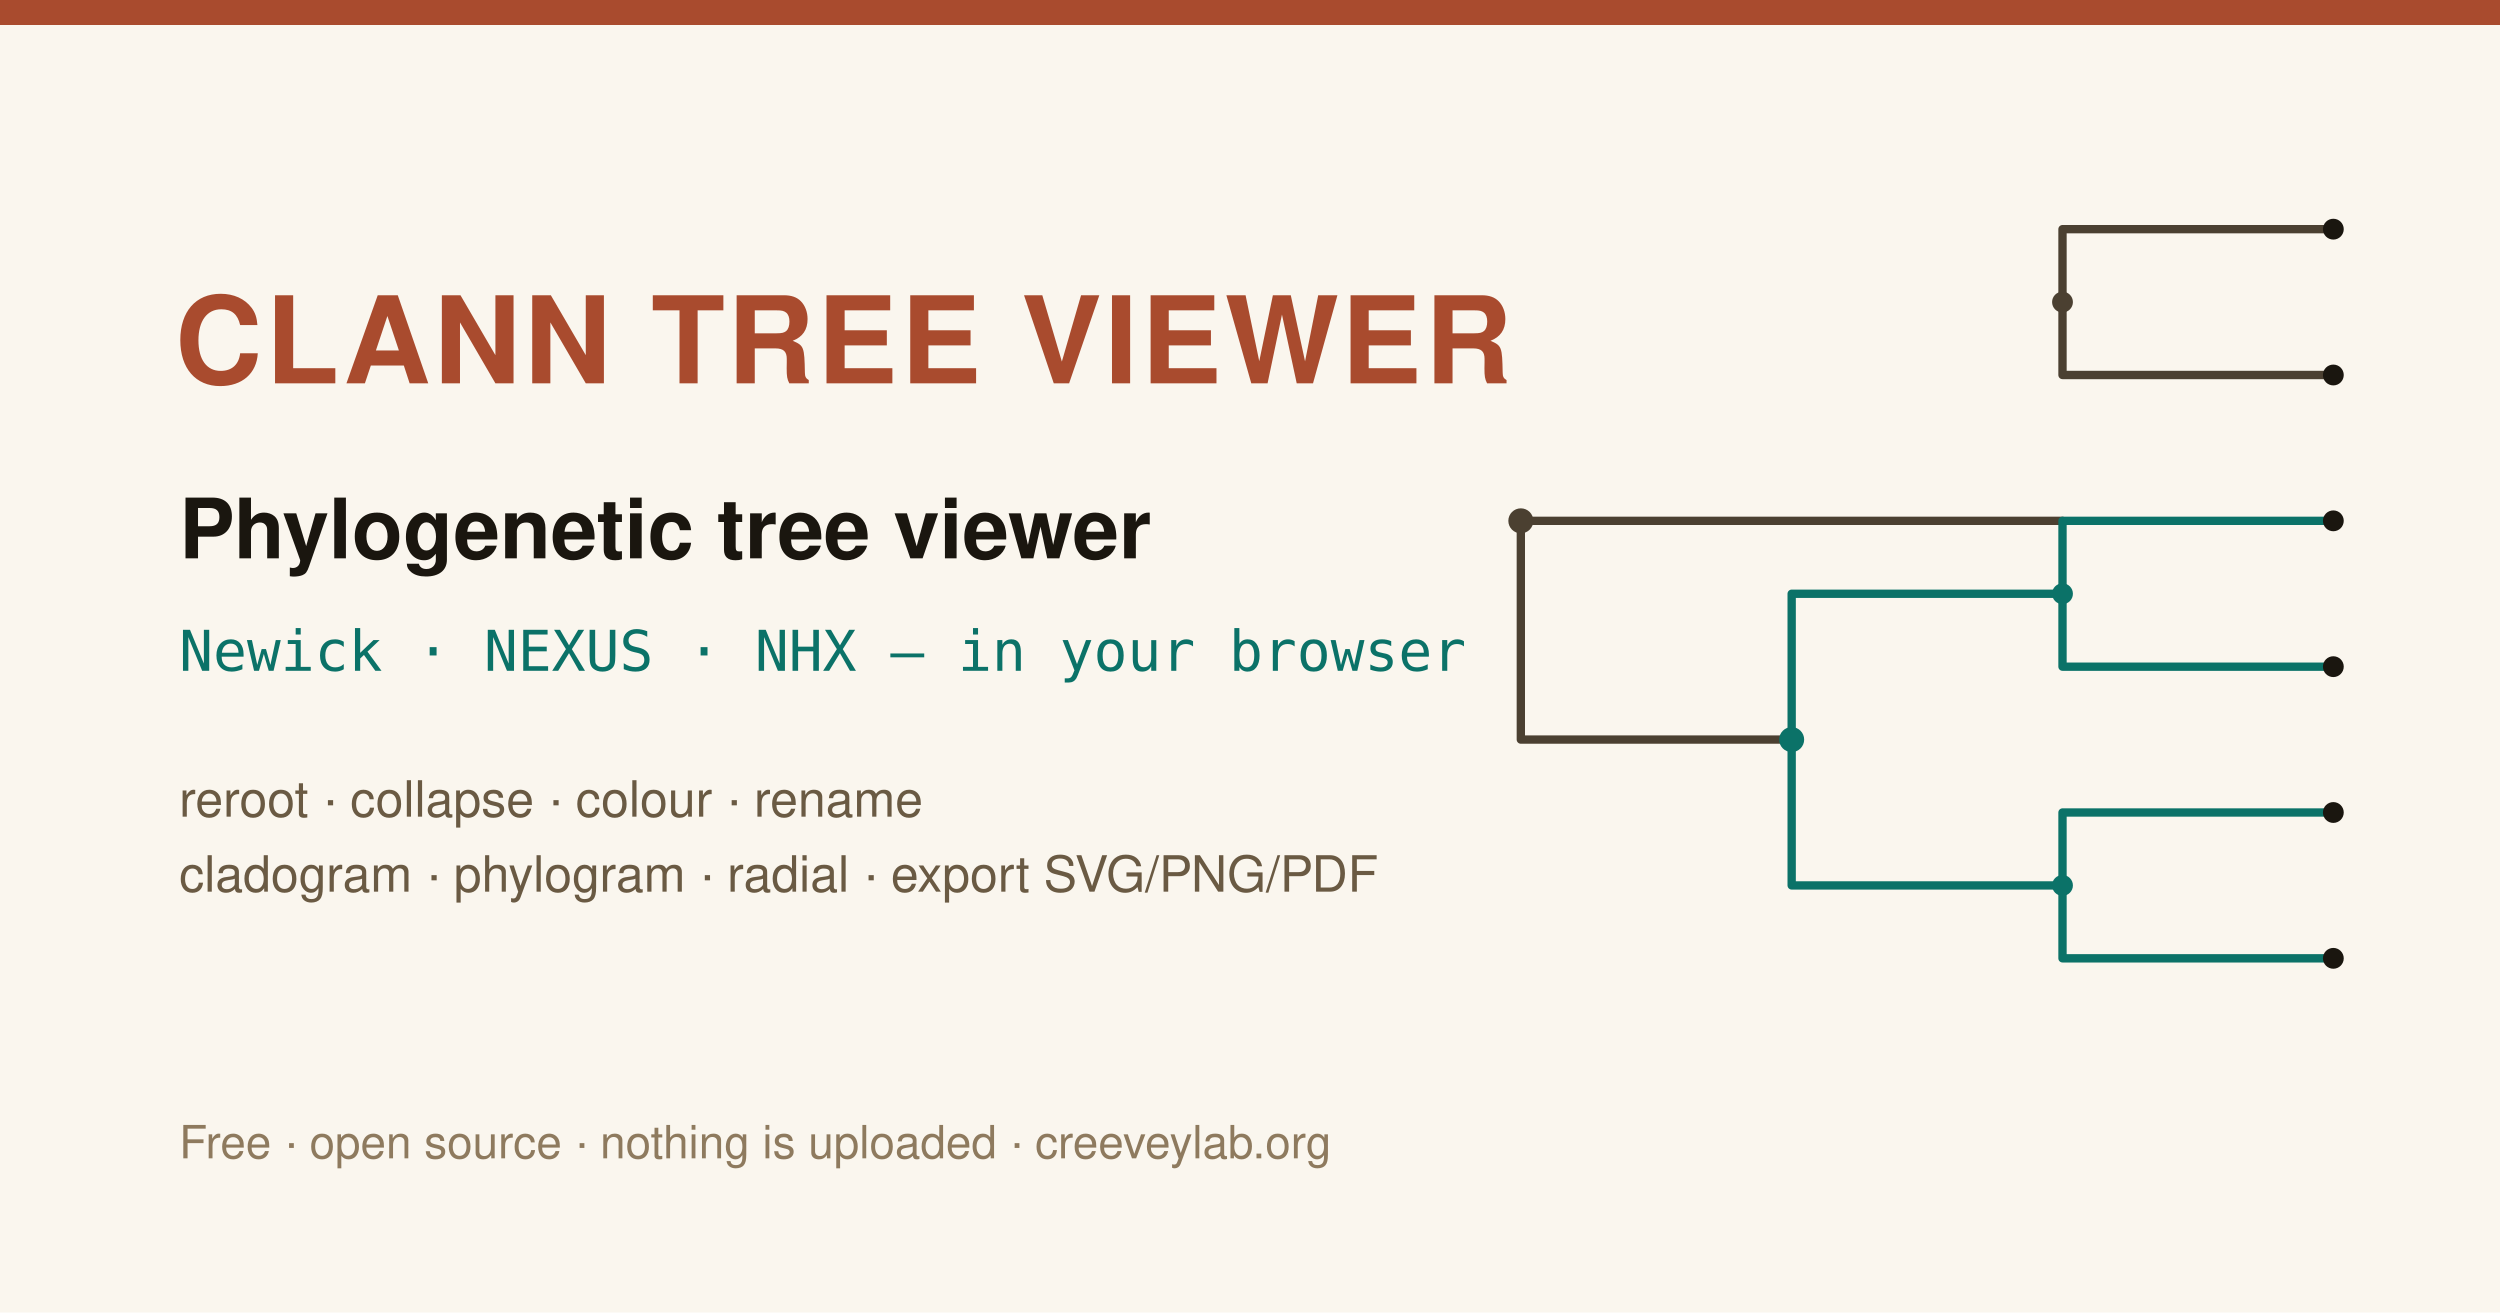
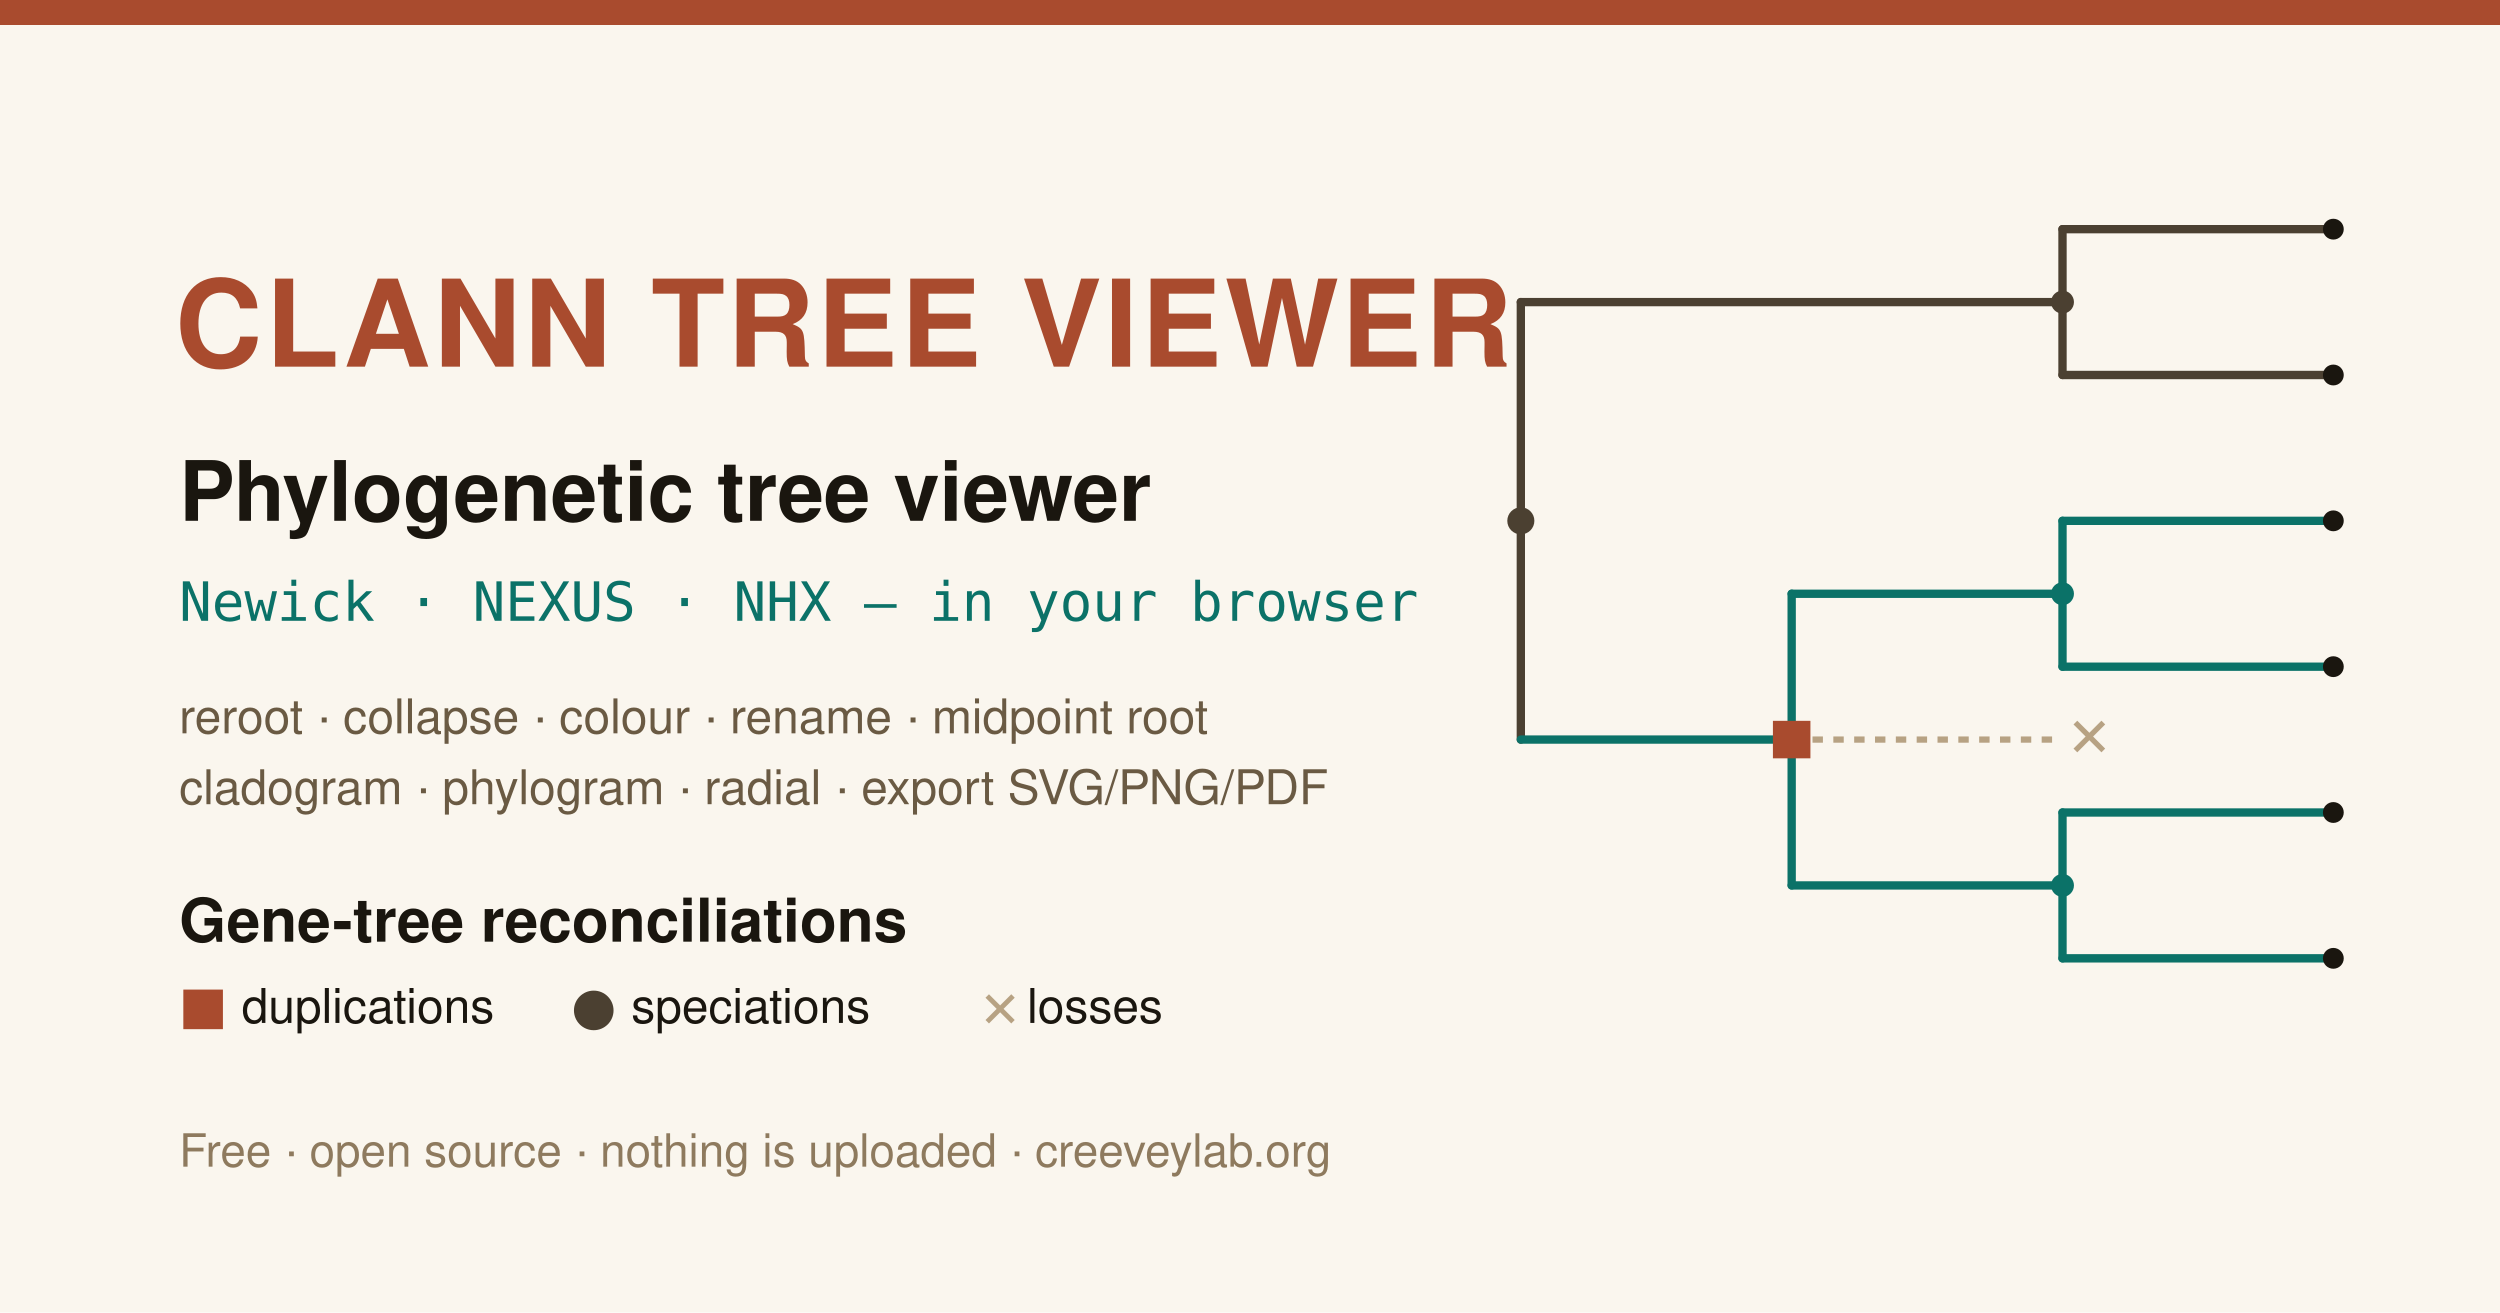
<svg xmlns="http://www.w3.org/2000/svg" width="1200" height="630" viewBox="0 0 1200 630" font-family="Helvetica, Arial, sans-serif">
  <rect width="1200" height="630" fill="#FAF6EE" />
  <rect width="1200" height="12" fill="#A94B2E" />
-   <text x="84" y="184" font-size="58" font-weight="700" letter-spacing="1.5" fill="#A94B2E">CLANN TREE VIEWER</text>
-   <text x="86" y="268" font-size="40" font-weight="600" fill="#1A160F">Phylogenetic tree viewer</text>
-   <text x="86" y="322" font-size="27" font-family="Menlo, Consolas, monospace" fill="#0B7268">Newick · NEXUS · NHX — in your browser</text>
-   <text x="86" y="392" font-size="24" fill="#6A5A43">reroot · collapse · colour · rename</text>
-   <text x="86" y="428" font-size="24" fill="#6A5A43">cladogram · phylogram · radial · export SVG/PNG/PDF</text>
-   <text x="86" y="556" font-size="22" fill="#8E7A5E">Free · open source · nothing is uploaded · creeveylab.org</text>
-   <g stroke-linecap="round" fill="none">
-     <g stroke="#4B4031" stroke-width="4">
-       <path d="M730,250 V355 M730,250 H990 M730,355 H860" />
-       <path d="M990,110 V180 M990,110 H1120 M990,180 H1120" />
-     </g>
-     <g stroke="#0B7268" stroke-width="4">
-       <path d="M860,285 V425 M860,285 H990 M860,425 H990" />
-       <path d="M990,250 V320 M990,250 H1120 M990,320 H1120" />
-       <path d="M990,390 V460 M990,390 H1120 M990,460 H1120" />
-     </g>
+   <text x="84" y="176" font-size="58" font-weight="700" letter-spacing="1.5" fill="#A94B2E">CLANN TREE VIEWER</text>
+   <text x="86" y="250" font-size="40" font-weight="600" fill="#1A160F">Phylogenetic tree viewer</text>
+   <text x="86" y="298" font-size="26" font-family="Menlo, Consolas, monospace" fill="#0B7268">Newick · NEXUS · NHX — in your browser</text>
+   <text x="86" y="352" font-size="23" fill="#6A5A43">reroot · collapse · colour · rename · midpoint root</text>
+   <text x="86" y="386" font-size="23" fill="#6A5A43">cladogram · phylogram · radial · export SVG/PNG/PDF</text>
+   <text x="86" y="452" font-size="29" font-weight="700" fill="#1A160F">Gene-tree reconciliations</text>
+   <g font-size="23" fill="#1A160F">
+     <rect x="88" y="475" width="19" height="19" fill="#A94B2E" />
+     <text x="116" y="491">duplications</text>
+     <circle cx="285" cy="485" r="9.5" fill="#4B4031" />
+     <text x="303" y="491">speciations</text>
+     <text x="470" y="493" font-size="24" font-weight="700" fill="#B7A283">✕</text>
+     <text x="493" y="491">losses</text>
  </g>
+   <text x="86" y="560" font-size="22" fill="#8E7A5E">Free · open source · nothing is uploaded · creeveylab.org</text>
+   <g stroke="#4B4031" stroke-width="4" stroke-linecap="round" fill="none">
+     <path d="M730,145 V355" />
+     <path d="M730,145 H990" />
+     <path d="M990,110 V180" />
+     <path d="M990,110 H1120" />
+     <path d="M990,180 H1120" />
+   </g>
+   <g stroke="#0B7268" stroke-width="4" stroke-linecap="round" fill="none">
+     <path d="M730,355 H860" />
+     <path d="M860,285 V425" />
+     <path d="M860,285 H990" />
+     <path d="M860,425 H990" />
+     <path d="M990,250 V320" />
+     <path d="M990,250 H1120" />
+     <path d="M990,320 H1120" />
+     <path d="M990,390 V460" />
+     <path d="M990,390 H1120" />
+     <path d="M990,460 H1120" />
+   </g>
+   <path d="M860,355 H985" stroke="#B7A283" stroke-width="3" stroke-dasharray="5 5" fill="none" />
+   <text x="992" y="363" font-size="26" font-weight="700" fill="#B7A283">✕</text>
  <g fill="#4B4031">
-     <circle cx="730" cy="250" r="6" />
-     <circle cx="990" cy="145" r="5" />
+     <circle cx="730" cy="250" r="6.5" />
+     <circle cx="990" cy="145" r="5.5" />
  </g>
  <g fill="#0B7268">
-     <circle cx="860" cy="355" r="6" />
-     <circle cx="990" cy="285" r="5" />
-     <circle cx="990" cy="425" r="5" />
+     <circle cx="990" cy="285" r="5.5" />
+     <circle cx="990" cy="425" r="5.5" />
  </g>
+   <rect x="851" y="346" width="18" height="18" fill="#A94B2E" />
  <g fill="#1A160F">
    <circle cx="1120" cy="110" r="5" />
    <circle cx="1120" cy="180" r="5" />
    <circle cx="1120" cy="250" r="5" />
    <circle cx="1120" cy="320" r="5" />
    <circle cx="1120" cy="390" r="5" />
    <circle cx="1120" cy="460" r="5" />
  </g>
</svg>
